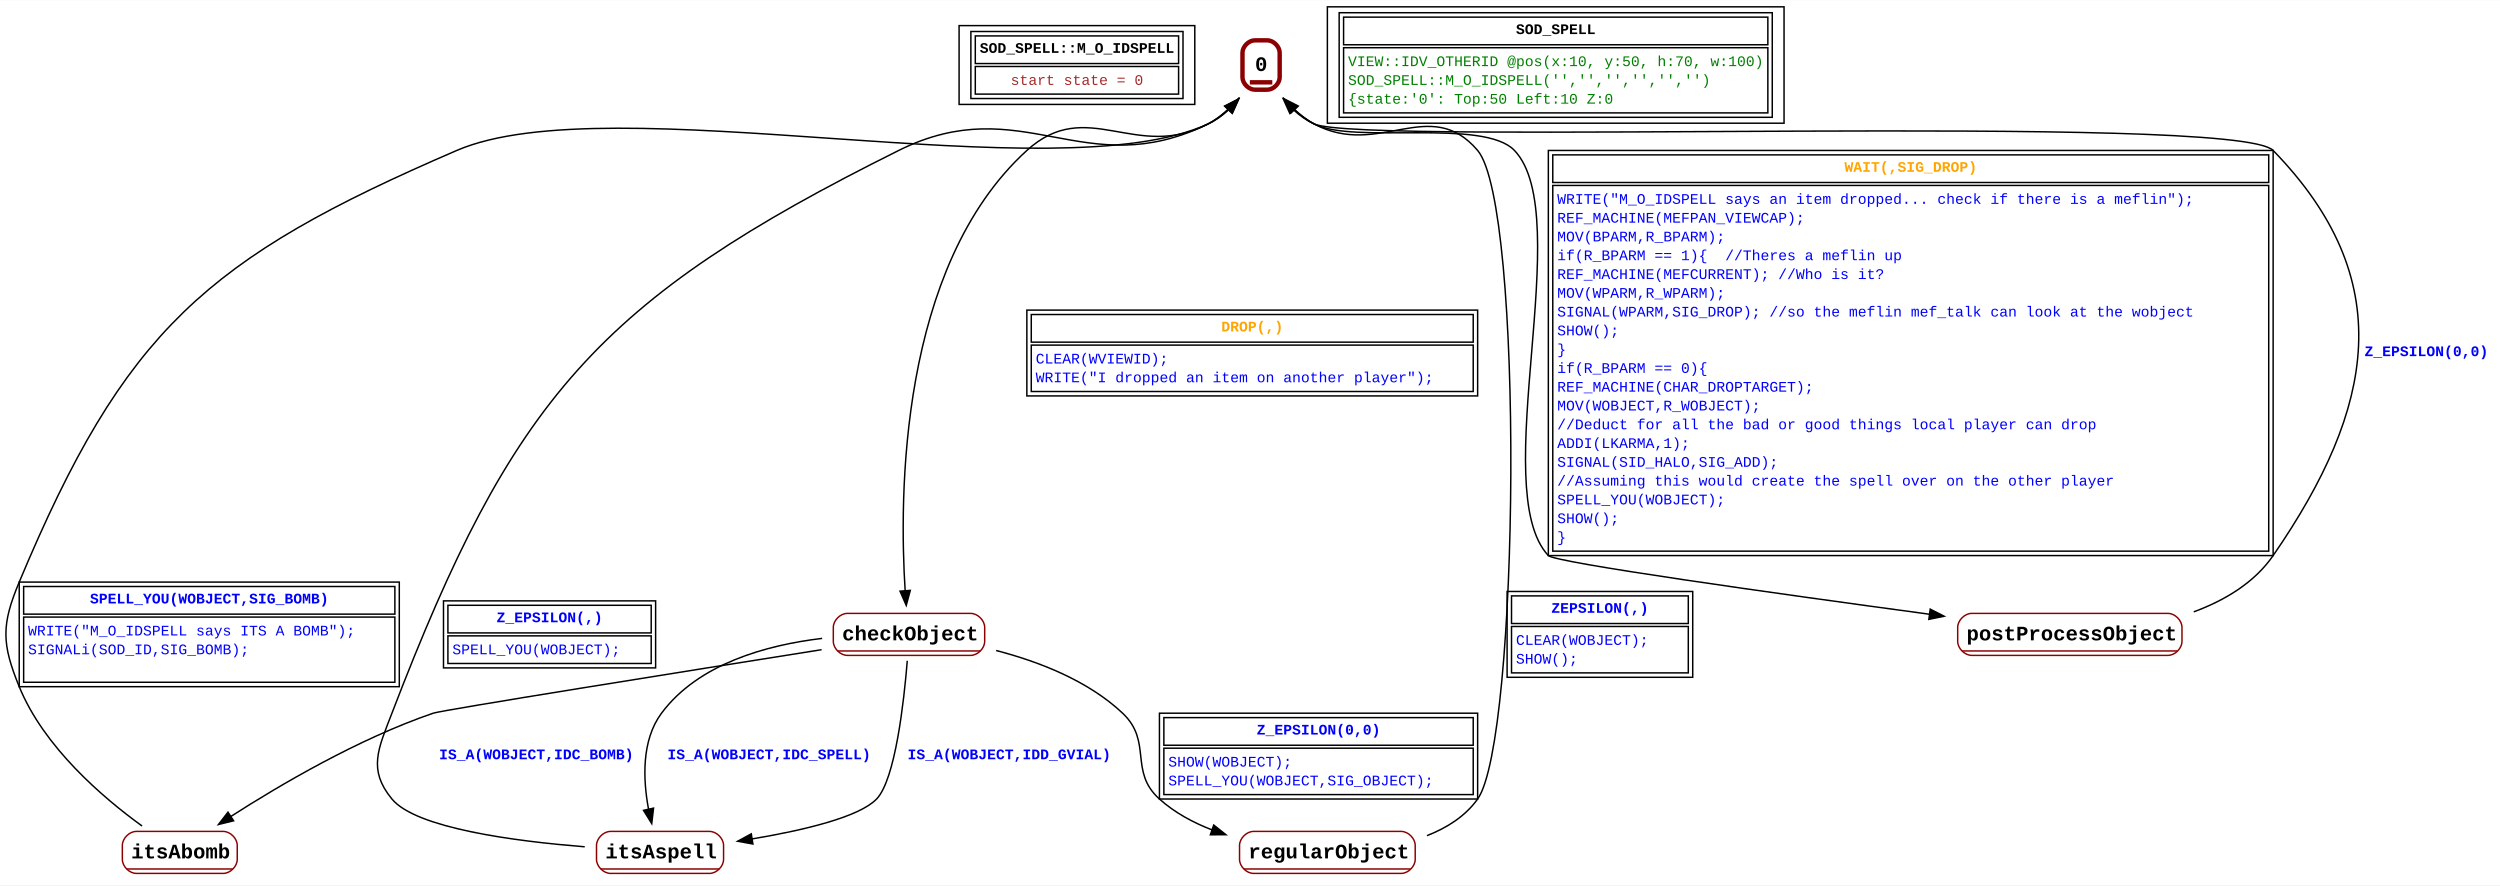
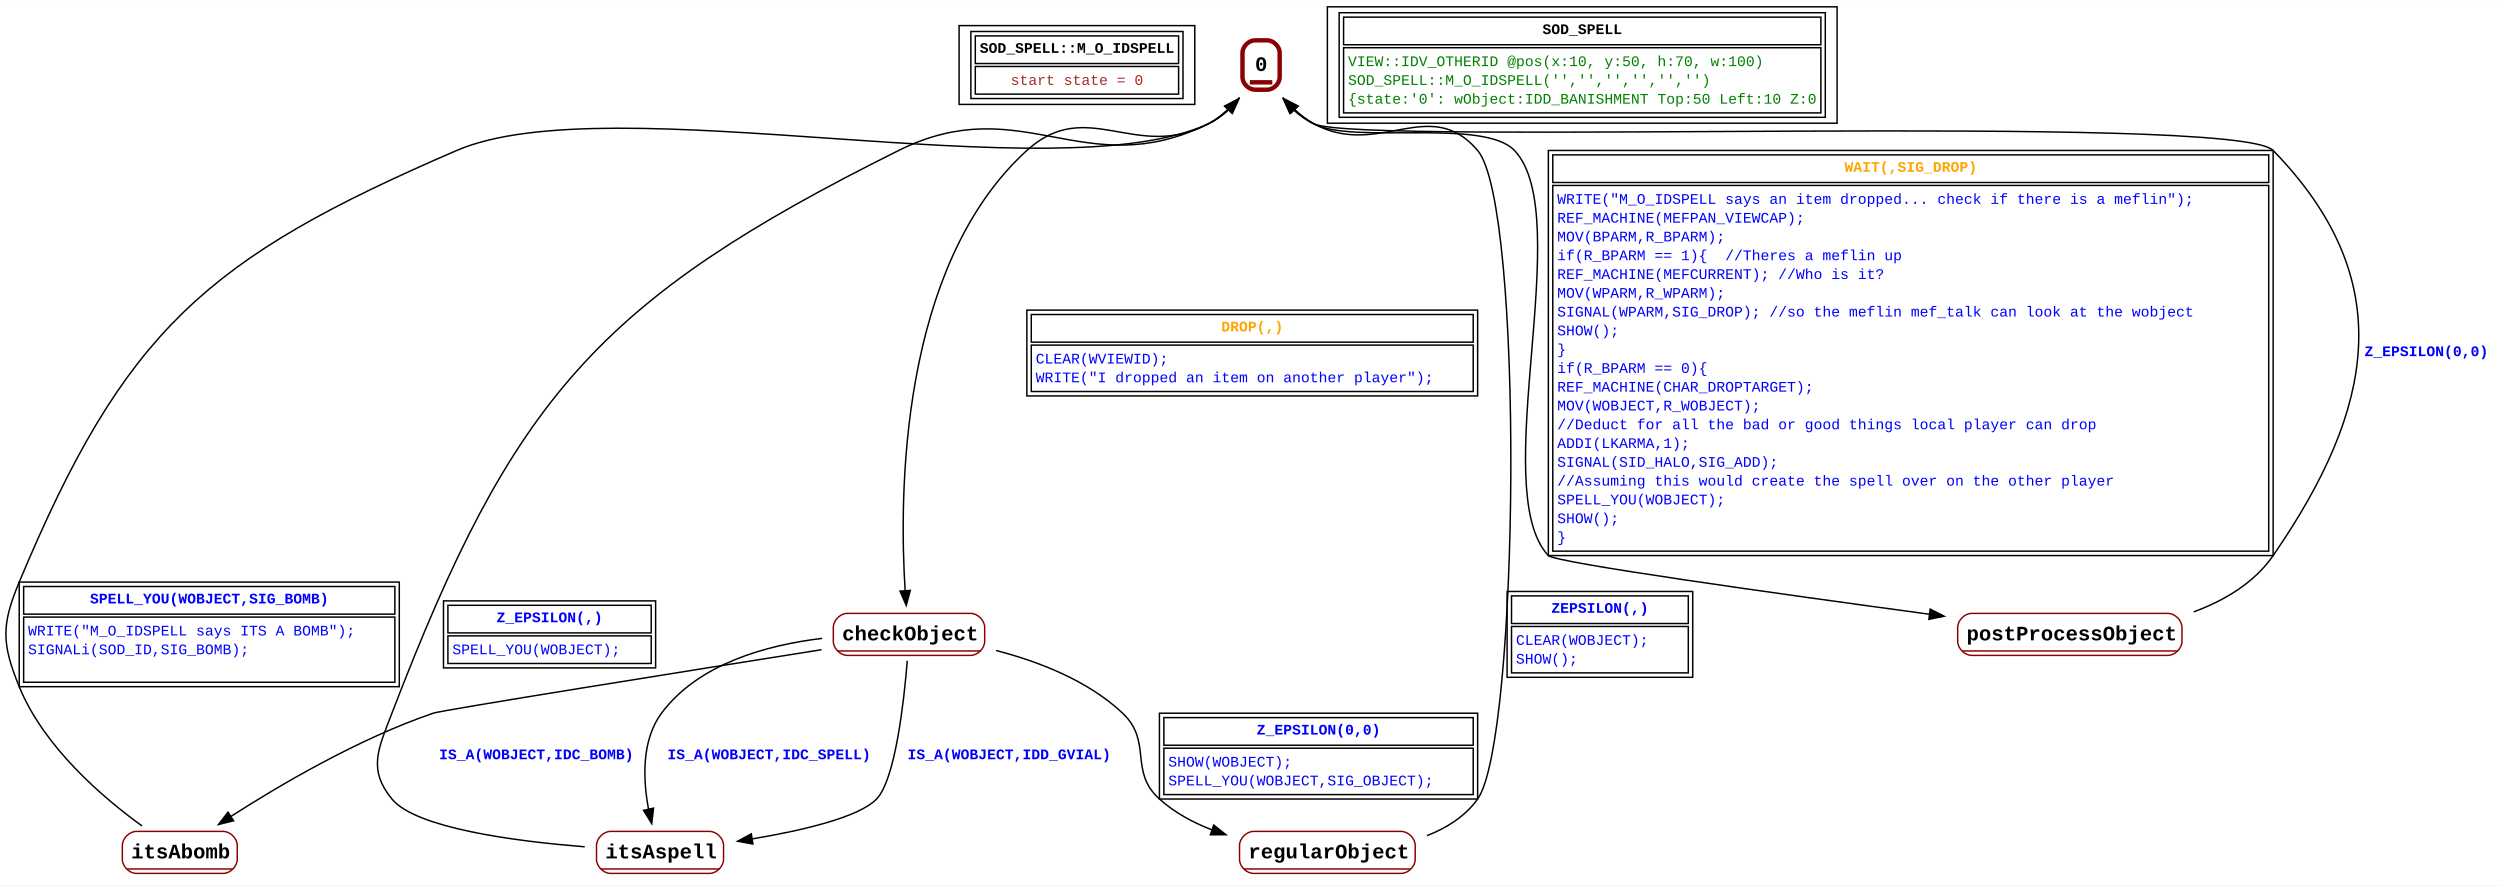
<svg xmlns="http://www.w3.org/2000/svg" width="1697pt" height="601pt" viewBox="0.00 0.00 1697.05 600.75">
  <g id="graph0" class="graph" transform="scale(1 1) rotate(0) translate(4 596.75)">
    <polygon fill="white" stroke="none" points="-4,4 -4,-596.75 1693.05,-596.75 1693.05,4 -4,4" />
    <g id="node1" class="node">
      <polygon fill="none" stroke="black" points="647.05,-526 647.05,-579.5 807.05,-579.5 807.05,-526 647.05,-526" />
      <polygon fill="none" stroke="black" points="658.05,-553.75 658.05,-572.5 796.05,-572.5 796.05,-553.75 658.05,-553.75" />
      <text text-anchor="start" x="661.05" y="-561" font-family="Courier New" font-weight="bold" font-size="10.00">SOD_SPELL::M_O_IDSPELL</text>
      <polygon fill="none" stroke="black" points="658.05,-533 658.05,-551.75 796.05,-551.75 796.05,-533 658.05,-533" />
      <text text-anchor="start" x="682.05" y="-539.25" font-family="Courier New" font-size="10.00" fill="brown">start state = 0</text>
      <polygon fill="none" stroke="black" points="655.05,-530 655.05,-575.5 799.05,-575.5 799.05,-530 655.05,-530" />
    </g>
    <g id="node2" class="node">
      <polyline fill="none" stroke="darkred" stroke-width="3" points="844.42,-541 859.67,-541" />
      <text text-anchor="start" x="847.92" y="-548.7" font-family="Courier New" font-weight="bold" font-size="14.00">0</text>
      <path fill="none" stroke="darkred" stroke-width="3" d="M847.84,-536C847.84,-536 856.26,-536 856.26,-536 860.47,-536 864.67,-540.21 864.67,-544.42 864.67,-544.42 864.67,-561.08 864.67,-561.08 864.67,-565.29 860.47,-569.5 856.26,-569.5 856.26,-569.5 847.84,-569.5 847.84,-569.5 843.63,-569.5 839.42,-565.29 839.42,-561.08 839.42,-561.08 839.42,-544.42 839.42,-544.42 839.42,-540.21 843.63,-536 847.84,-536" />
    </g>
    <g id="node3" class="node">
      <polyline fill="none" stroke="darkred" points="564.67,-155 661.42,-155" />
      <text text-anchor="start" x="567.67" y="-162.2" font-family="Courier New" font-weight="bold" font-size="14.00">checkObject</text>
      <path fill="none" stroke="darkred" d="M571.17,-152C571.17,-152 654.92,-152 654.92,-152 659.67,-152 664.42,-156.75 664.42,-161.5 664.42,-161.5 664.42,-171 664.42,-171 664.42,-175.75 659.67,-180.5 654.92,-180.5 654.92,-180.5 571.17,-180.5 571.17,-180.5 566.42,-180.5 561.67,-175.75 561.67,-171 561.67,-171 561.67,-161.5 561.67,-161.5 561.67,-156.75 566.42,-152 571.17,-152" />
    </g>
    <g id="edge1" class="edge">
      <path fill="none" stroke="black" d="M837.32,-530.74C831.47,-523.94 824.2,-517.05 816.05,-512.75 767.18,-486.98 733.91,-531.93 693.05,-494.75 606.22,-415.74 606.34,-259.5 610.46,-195.55" />
      <polygon fill="black" stroke="black" points="613.93,-196.12 611.18,-185.89 606.95,-195.6 613.93,-196.12" />
      <polygon fill="none" stroke="black" points="696.05,-364.62 696.05,-383.38 996.05,-383.38 996.05,-364.62 696.05,-364.62" />
      <text text-anchor="start" x="825.05" y="-371.88" font-family="Courier New" font-weight="bold" font-size="10.00" fill="orange">DROP(,)</text>
      <polygon fill="none" stroke="black" points="696.05,-331.12 696.05,-362.62 996.05,-362.62 996.05,-331.12 696.05,-331.12" />
      <text text-anchor="start" x="699.05" y="-350.12" font-family="Courier New" font-size="10.00" fill="blue">    CLEAR(WVIEWID);</text>
      <text text-anchor="start" x="699.05" y="-337.38" font-family="Courier New" font-size="10.00" fill="blue">    WRITE("I dropped an item on another player");</text>
      <polygon fill="none" stroke="black" points="693.05,-328.12 693.05,-386.38 999.05,-386.38 999.05,-328.12 693.05,-328.12" />
    </g>
    <g id="node4" class="node">
      <polyline fill="none" stroke="darkred" points="1327.92,-155 1474.17,-155" />
      <text text-anchor="start" x="1330.92" y="-162.2" font-family="Courier New" font-weight="bold" font-size="14.00">postProcessObject</text>
      <path fill="none" stroke="darkred" d="M1334.42,-152C1334.42,-152 1467.67,-152 1467.67,-152 1472.42,-152 1477.17,-156.75 1477.17,-161.5 1477.17,-161.5 1477.17,-171 1477.17,-171 1477.17,-175.75 1472.42,-180.5 1467.67,-180.5 1467.67,-180.5 1334.42,-180.5 1334.42,-180.5 1329.67,-180.5 1324.92,-175.75 1324.92,-171 1324.92,-171 1324.92,-161.5 1324.92,-161.5 1324.92,-156.75 1329.67,-152 1334.42,-152" />
    </g>
    <g id="edge2" class="edge">
      <path fill="none" stroke="black" d="M866.75,-530.68C872.59,-523.87 879.87,-516.99 888.05,-512.75 915.11,-498.71 1003.02,-516.82 1024.05,-494.75 1066.35,-450.36 1005.09,-264.47 1047.05,-219.75 1051.51,-214.99 1202.49,-193.88 1305.81,-179.92" />
      <polygon fill="black" stroke="black" points="1306.28,-183.39 1315.72,-178.58 1305.34,-176.45 1306.28,-183.39" />
      <polygon fill="none" stroke="black" points="1050.05,-473 1050.05,-491.75 1536.05,-491.75 1536.05,-473 1050.05,-473" />
      <text text-anchor="start" x="1248.05" y="-480.25" font-family="Courier New" font-weight="bold" font-size="10.00" fill="orange">WAIT(,SIG_DROP)</text>
      <polygon fill="none" stroke="black" points="1050.05,-222.75 1050.05,-471 1536.05,-471 1536.05,-222.75 1050.05,-222.75" />
      <text text-anchor="start" x="1053.05" y="-458.5" font-family="Courier New" font-size="10.00" fill="blue">    WRITE("M_O_IDSPELL says an item dropped... check if there is a meflin");</text>
      <text text-anchor="start" x="1053.05" y="-445.75" font-family="Courier New" font-size="10.00" fill="blue">    REF_MACHINE(MEFPAN_VIEWCAP);</text>
      <text text-anchor="start" x="1053.05" y="-433" font-family="Courier New" font-size="10.00" fill="blue">    MOV(BPARM,R_BPARM);</text>
      <text text-anchor="start" x="1053.05" y="-420.25" font-family="Courier New" font-size="10.00" fill="blue">    if(R_BPARM == 1){  //Theres a meflin up</text>
      <text text-anchor="start" x="1053.05" y="-407.5" font-family="Courier New" font-size="10.00" fill="blue">        REF_MACHINE(MEFCURRENT); //Who is it?</text>
      <text text-anchor="start" x="1053.05" y="-394.75" font-family="Courier New" font-size="10.00" fill="blue">        MOV(WPARM,R_WPARM);</text>
      <text text-anchor="start" x="1053.05" y="-382" font-family="Courier New" font-size="10.00" fill="blue">        SIGNAL(WPARM,SIG_DROP); //so the meflin mef_talk can look at the wobject</text>
      <text text-anchor="start" x="1053.05" y="-369.25" font-family="Courier New" font-size="10.00" fill="blue">        SHOW();</text>
      <text text-anchor="start" x="1053.05" y="-356.5" font-family="Courier New" font-size="10.00" fill="blue">    }</text>
      <text text-anchor="start" x="1053.05" y="-343.75" font-family="Courier New" font-size="10.00" fill="blue">   if(R_BPARM == 0){</text>
      <text text-anchor="start" x="1053.05" y="-331" font-family="Courier New" font-size="10.00" fill="blue">        REF_MACHINE(CHAR_DROPTARGET); </text>
      <text text-anchor="start" x="1053.05" y="-318.25" font-family="Courier New" font-size="10.00" fill="blue">        MOV(WOBJECT,R_WOBJECT);</text>
      <text text-anchor="start" x="1053.05" y="-305.5" font-family="Courier New" font-size="10.00" fill="blue">            //Deduct for all the bad or good things local player can drop </text>
      <text text-anchor="start" x="1053.05" y="-292.75" font-family="Courier New" font-size="10.00" fill="blue">                ADDI(LKARMA,1); </text>
      <text text-anchor="start" x="1053.05" y="-280" font-family="Courier New" font-size="10.00" fill="blue">                SIGNAL(SID_HALO,SIG_ADD);</text>
      <text text-anchor="start" x="1053.05" y="-267.25" font-family="Courier New" font-size="10.00" fill="blue">        //Assuming this would create the spell over on the other player</text>
      <text text-anchor="start" x="1053.05" y="-254.5" font-family="Courier New" font-size="10.00" fill="blue">        SPELL_YOU(WOBJECT);</text>
      <text text-anchor="start" x="1053.05" y="-241.75" font-family="Courier New" font-size="10.00" fill="blue">        SHOW();</text>
      <text text-anchor="start" x="1053.05" y="-229" font-family="Courier New" font-size="10.00" fill="blue">    } </text>
      <polygon fill="none" stroke="black" points="1047.05,-219.75 1047.05,-494.75 1539.05,-494.75 1539.05,-219.75 1047.05,-219.75" />
    </g>
    <g id="node5" class="node">
      <polyline fill="none" stroke="darkred" points="82.05,-7 154.05,-7" />
      <text text-anchor="start" x="85.05" y="-14.2" font-family="Courier New" font-weight="bold" font-size="14.00">itsAbomb</text>
      <path fill="none" stroke="darkred" d="M88.55,-4C88.55,-4 147.55,-4 147.55,-4 152.3,-4 157.05,-8.75 157.05,-13.5 157.05,-13.5 157.05,-23 157.05,-23 157.05,-27.75 152.3,-32.5 147.55,-32.5 147.55,-32.5 88.55,-32.5 88.55,-32.5 83.8,-32.5 79.05,-27.75 79.05,-23 79.05,-23 79.05,-13.5 79.05,-13.5 79.05,-8.75 83.8,-4 88.55,-4" />
    </g>
    <g id="edge3" class="edge">
      <path fill="none" stroke="black" d="M553.73,-155.87C462.18,-141.35 296.26,-114.88 290.05,-112.75 239.41,-95.43 186,-64.05 152.38,-42.45" />
      <polygon fill="black" stroke="black" points="154.58,-39.71 144.29,-37.19 150.76,-45.57 154.58,-39.71" />
      <text text-anchor="start" x="294.05" y="-81.5" font-family="Courier New" font-weight="bold" font-size="10.00" fill="blue">IS_A(WOBJECT,IDC_BOMB)</text>
    </g>
    <g id="node6" class="node">
      <polyline fill="none" stroke="darkred" points="403.92,-7 484.17,-7" />
      <text text-anchor="start" x="406.92" y="-14.2" font-family="Courier New" font-weight="bold" font-size="14.00">itsAspell</text>
      <path fill="none" stroke="darkred" d="M410.42,-4C410.42,-4 477.67,-4 477.67,-4 482.42,-4 487.17,-8.75 487.17,-13.5 487.17,-13.5 487.17,-23 487.17,-23 487.17,-27.75 482.42,-32.5 477.67,-32.5 477.67,-32.5 410.42,-32.5 410.42,-32.5 405.67,-32.5 400.92,-27.75 400.92,-23 400.92,-23 400.92,-13.5 400.92,-13.5 400.92,-8.75 405.67,-4 410.42,-4" />
    </g>
    <g id="edge4" class="edge">
      <path fill="none" stroke="black" d="M554.08,-163.54C516.38,-159.02 470.03,-146.35 445.05,-112.75 431.28,-94.24 432.49,-67.47 436.29,-47.31" />
      <polygon fill="black" stroke="black" points="439.65,-48.32 438.41,-37.8 432.82,-46.8 439.65,-48.32" />
      <text text-anchor="start" x="449.05" y="-81.5" font-family="Courier New" font-weight="bold" font-size="10.00" fill="blue">IS_A(WOBJECT,IDC_SPELL)</text>
    </g>
    <g id="edge5" class="edge">
      <path fill="none" stroke="black" d="M611.88,-148.33C609.64,-120.72 603.75,-67.71 591.05,-54.5 579.11,-42.08 540.75,-33.13 506.21,-27.35" />
      <polygon fill="black" stroke="black" points="507.09,-23.95 496.67,-25.83 505.99,-30.86 507.09,-23.95" />
      <text text-anchor="start" x="612.05" y="-81.5" font-family="Courier New" font-weight="bold" font-size="10.00" fill="blue">IS_A(WOBJECT,IDD_GVIAL)</text>
    </g>
    <g id="node7" class="node">
      <polyline fill="none" stroke="darkred" points="840.42,-7 953.67,-7" />
      <text text-anchor="start" x="843.42" y="-14.2" font-family="Courier New" font-weight="bold" font-size="14.00">regularObject</text>
      <path fill="none" stroke="darkred" d="M846.92,-4C846.92,-4 947.17,-4 947.17,-4 951.92,-4 956.67,-8.75 956.67,-13.5 956.67,-13.5 956.67,-23 956.67,-23 956.67,-27.75 951.92,-32.5 947.17,-32.5 947.17,-32.5 846.92,-32.5 846.92,-32.5 842.17,-32.5 837.42,-27.75 837.42,-23 837.42,-23 837.42,-13.5 837.42,-13.5 837.42,-8.75 842.17,-4 846.92,-4" />
    </g>
    <g id="edge6" class="edge">
      <path fill="none" stroke="black" d="M672.19,-155.3C701.08,-147.82 734.58,-134.89 758.05,-112.75 778.54,-93.42 762.1,-73.34 783.05,-54.5 793.32,-45.26 805.97,-38.44 819.07,-33.41" />
      <polygon fill="black" stroke="black" points="819.9,-36.83 828.2,-30.25 817.61,-30.22 819.9,-36.83" />
      <polygon fill="none" stroke="black" points="786.05,-91 786.05,-109.75 996.05,-109.75 996.05,-91 786.05,-91" />
      <text text-anchor="start" x="849.05" y="-98.25" font-family="Courier New" font-weight="bold" font-size="10.00" fill="blue">Z_EPSILON(0,0)</text>
      <polygon fill="none" stroke="black" points="786.05,-57.5 786.05,-89 996.05,-89 996.05,-57.5 786.05,-57.5" />
      <text text-anchor="start" x="789.05" y="-76.5" font-family="Courier New" font-size="10.00" fill="blue">    SHOW(WOBJECT);</text>
      <text text-anchor="start" x="789.05" y="-63.75" font-family="Courier New" font-size="10.00" fill="blue">    SPELL_YOU(WOBJECT,SIG_OBJECT);</text>
      <polygon fill="none" stroke="black" points="783.05,-54.5 783.05,-112.75 999.05,-112.75 999.05,-54.5 783.05,-54.5" />
    </g>
    <g id="edge9" class="edge">
      <path fill="none" stroke="black" d="M1485.16,-181.54C1506.17,-189.31 1526.32,-201.28 1539.05,-219.75 1608.43,-320.37 1624.27,-407.14 1539.05,-494.75 1513.82,-520.68 920.99,-497.78 888.05,-512.75 882.97,-515.06 878.28,-518.46 874.07,-522.3" />
      <polygon fill="black" stroke="black" points="871.57,-519.86 867.21,-529.51 876.64,-524.68 871.57,-519.86" />
      <text text-anchor="start" x="1601.05" y="-355.12" font-family="Courier New" font-weight="bold" font-size="10.00" fill="blue">Z_EPSILON(0,0)</text>
    </g>
    <g id="edge7" class="edge">
      <path fill="none" stroke="black" d="M92.43,-36.17C65.83,-55.44 25.81,-89.64 9.05,-130.75 -2.86,-159.97 -3.13,-172.64 9.05,-201.75 80.59,-372.82 135.77,-421.36 306.05,-494.75 410.19,-539.64 712.98,-465.44 816.05,-512.75 821.12,-515.08 825.81,-518.49 830.01,-522.34" />
      <polygon fill="black" stroke="black" points="827.44,-524.72 836.87,-529.55 832.51,-519.89 827.44,-524.72" />
      <polygon fill="none" stroke="black" points="12.05,-180 12.05,-198.75 264.05,-198.75 264.05,-180 12.05,-180" />
      <text text-anchor="start" x="57.05" y="-187.25" font-family="Courier New" font-weight="bold" font-size="10.00" fill="blue">SPELL_YOU(WOBJECT,SIG_BOMB)</text>
      <polygon fill="none" stroke="black" points="12.05,-133.75 12.05,-178 264.05,-178 264.05,-133.75 12.05,-133.75" />
      <text text-anchor="start" x="15.05" y="-165.5" font-family="Courier New" font-size="10.00" fill="blue">    WRITE("M_O_IDSPELL says ITS A BOMB");</text>
      <text text-anchor="start" x="15.05" y="-152.75" font-family="Courier New" font-size="10.00" fill="blue">    SIGNALi(SOD_ID,SIG_BOMB);</text>
      <text text-anchor="start" x="15.05" y="-140" font-family="Courier New" font-size="10.00" fill="blue">    </text>
      <polygon fill="none" stroke="black" points="9.05,-130.75 9.05,-201.75 267.05,-201.75 267.05,-130.75 9.05,-130.75" />
    </g>
    <g id="edge8" class="edge">
      <path fill="none" stroke="black" d="M392.92,-22.06C345.01,-25.89 278.38,-34.7 262.05,-54.5 245.57,-74.47 252.77,-88.58 262.05,-112.75 343.93,-326.04 401.49,-392.99 606.05,-494.75 689.92,-536.47 731.92,-471.55 816.05,-512.75 821.06,-515.2 825.72,-518.68 829.9,-522.56" />
      <polygon fill="black" stroke="black" points="827.34,-524.94 836.76,-529.78 832.41,-520.12 827.34,-524.94" />
      <polygon fill="none" stroke="black" points="300.05,-167.25 300.05,-186 438.05,-186 438.05,-167.25 300.05,-167.25" />
      <text text-anchor="start" x="333.05" y="-174.5" font-family="Courier New" font-weight="bold" font-size="10.00" fill="blue">Z_EPSILON(,)</text>
      <polygon fill="none" stroke="black" points="300.05,-146.5 300.05,-165.25 438.05,-165.25 438.05,-146.5 300.05,-146.5" />
      <text text-anchor="start" x="303.05" y="-152.75" font-family="Courier New" font-size="10.00" fill="blue">   SPELL_YOU(WOBJECT);</text>
      <polygon fill="none" stroke="black" points="297.05,-143.5 297.05,-189 441.05,-189 441.05,-143.5 297.05,-143.5" />
    </g>
    <g id="edge10" class="edge">
      <path fill="none" stroke="black" d="M964.64,-29.62C978.11,-34.88 990.68,-42.75 999.05,-54.5 1027.43,-94.34 1030.75,-457.5 999.05,-494.75 966.66,-532.81 932.07,-489.09 888.05,-512.75 883.23,-515.34 878.71,-518.83 874.61,-522.65" />
      <polygon fill="black" stroke="black" points="872.24,-520.07 867.86,-529.72 877.3,-524.9 872.24,-520.07" />
      <polygon fill="none" stroke="black" points="1022.05,-173.62 1022.05,-192.38 1142.05,-192.38 1142.05,-173.62 1022.05,-173.62" />
      <text text-anchor="start" x="1049.05" y="-180.88" font-family="Courier New" font-weight="bold" font-size="10.00" fill="blue">ZEPSILON(,)</text>
      <polygon fill="none" stroke="black" points="1022.05,-140.12 1022.05,-171.62 1142.05,-171.62 1142.05,-140.12 1022.05,-140.12" />
      <text text-anchor="start" x="1025.05" y="-159.12" font-family="Courier New" font-size="10.00" fill="blue">    CLEAR(WOBJECT);</text>
      <text text-anchor="start" x="1025.05" y="-146.38" font-family="Courier New" font-size="10.00" fill="blue">    SHOW();</text>
      <polygon fill="none" stroke="black" points="1019.05,-137.12 1019.05,-195.38 1145.05,-195.38 1145.05,-137.12 1019.05,-137.12" />
    </g>
    <g id="node8" class="node">
-       <polygon fill="none" stroke="black" points="897.05,-513.25 897.05,-592.25 1207.05,-592.25 1207.05,-513.25 897.05,-513.25" />
-       <polygon fill="none" stroke="black" points="908.05,-566.5 908.05,-585.25 1196.05,-585.25 1196.05,-566.5 908.05,-566.5" />
-       <text text-anchor="start" x="1025.05" y="-573.75" font-family="Courier New" font-weight="bold" font-size="10.00">SOD_SPELL</text>
-       <polygon fill="none" stroke="black" points="908.05,-520.25 908.05,-564.5 1196.05,-564.5 1196.05,-520.25 908.05,-520.25" />
+       <polygon fill="none" stroke="black" points="897.05,-513.25 897.05,-592.25 1243.05,-592.25 1243.05,-513.25 897.05,-513.25" />
+       <polygon fill="none" stroke="black" points="908.05,-566.5 908.05,-585.25 1232.05,-585.25 1232.05,-566.5 908.05,-566.5" />
+       <text text-anchor="start" x="1043.05" y="-573.75" font-family="Courier New" font-weight="bold" font-size="10.00">SOD_SPELL</text>
+       <polygon fill="none" stroke="black" points="908.05,-520.25 908.05,-564.5 1232.05,-564.5 1232.05,-520.25 908.05,-520.25" />
      <text text-anchor="start" x="911.05" y="-552" font-family="Courier New" font-size="10.00" fill="green">VIEW::IDV_OTHERID @pos(x:10, y:50, h:70, w:100)</text>
      <text text-anchor="start" x="911.05" y="-539.25" font-family="Courier New" font-size="10.00" fill="green">SOD_SPELL::M_O_IDSPELL('','','','','','')</text>
-       <text text-anchor="start" x="911.05" y="-526.5" font-family="Courier New" font-size="10.00" fill="green">{state:'0': Top:50 Left:10 Z:0</text>
-       <polygon fill="none" stroke="black" points="905.05,-517.25 905.05,-588.25 1199.05,-588.25 1199.05,-517.25 905.05,-517.25" />
+       <text text-anchor="start" x="911.05" y="-526.5" font-family="Courier New" font-size="10.00" fill="green">{state:'0': wObject:IDD_BANISHMENT Top:50 Left:10 Z:0</text>
+       <polygon fill="none" stroke="black" points="905.05,-517.25 905.05,-588.25 1235.05,-588.25 1235.05,-517.25 905.05,-517.25" />
    </g>
  </g>
</svg>
